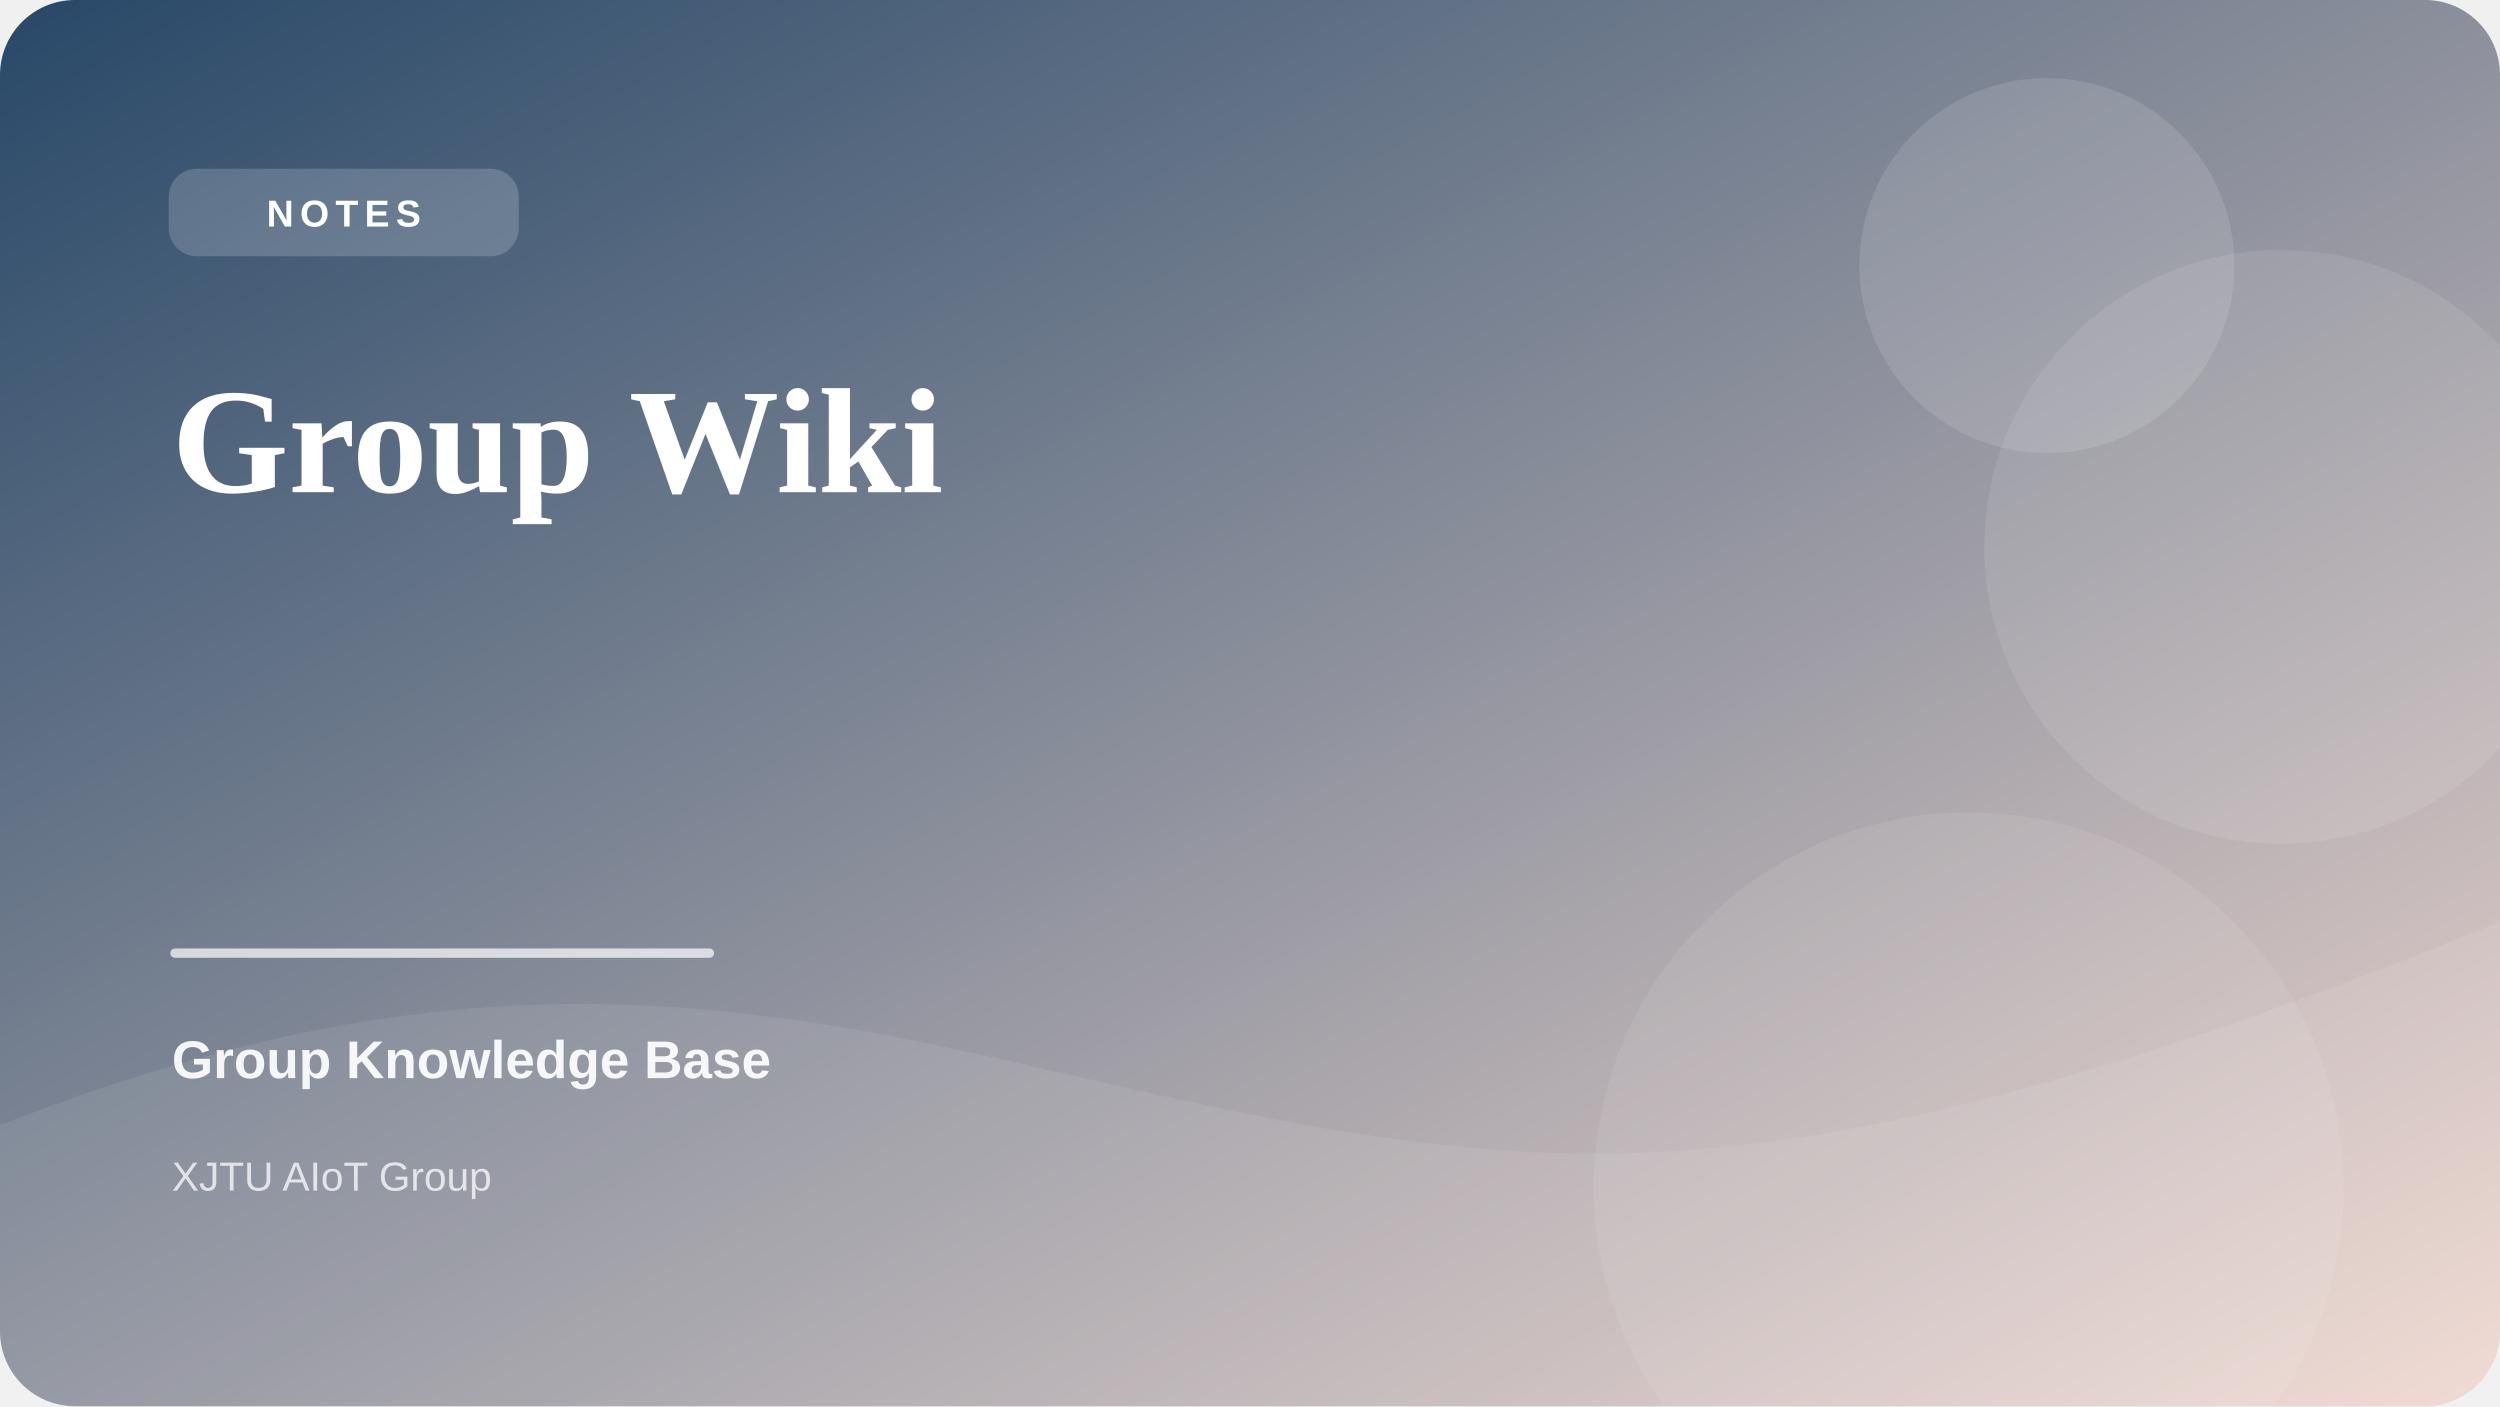
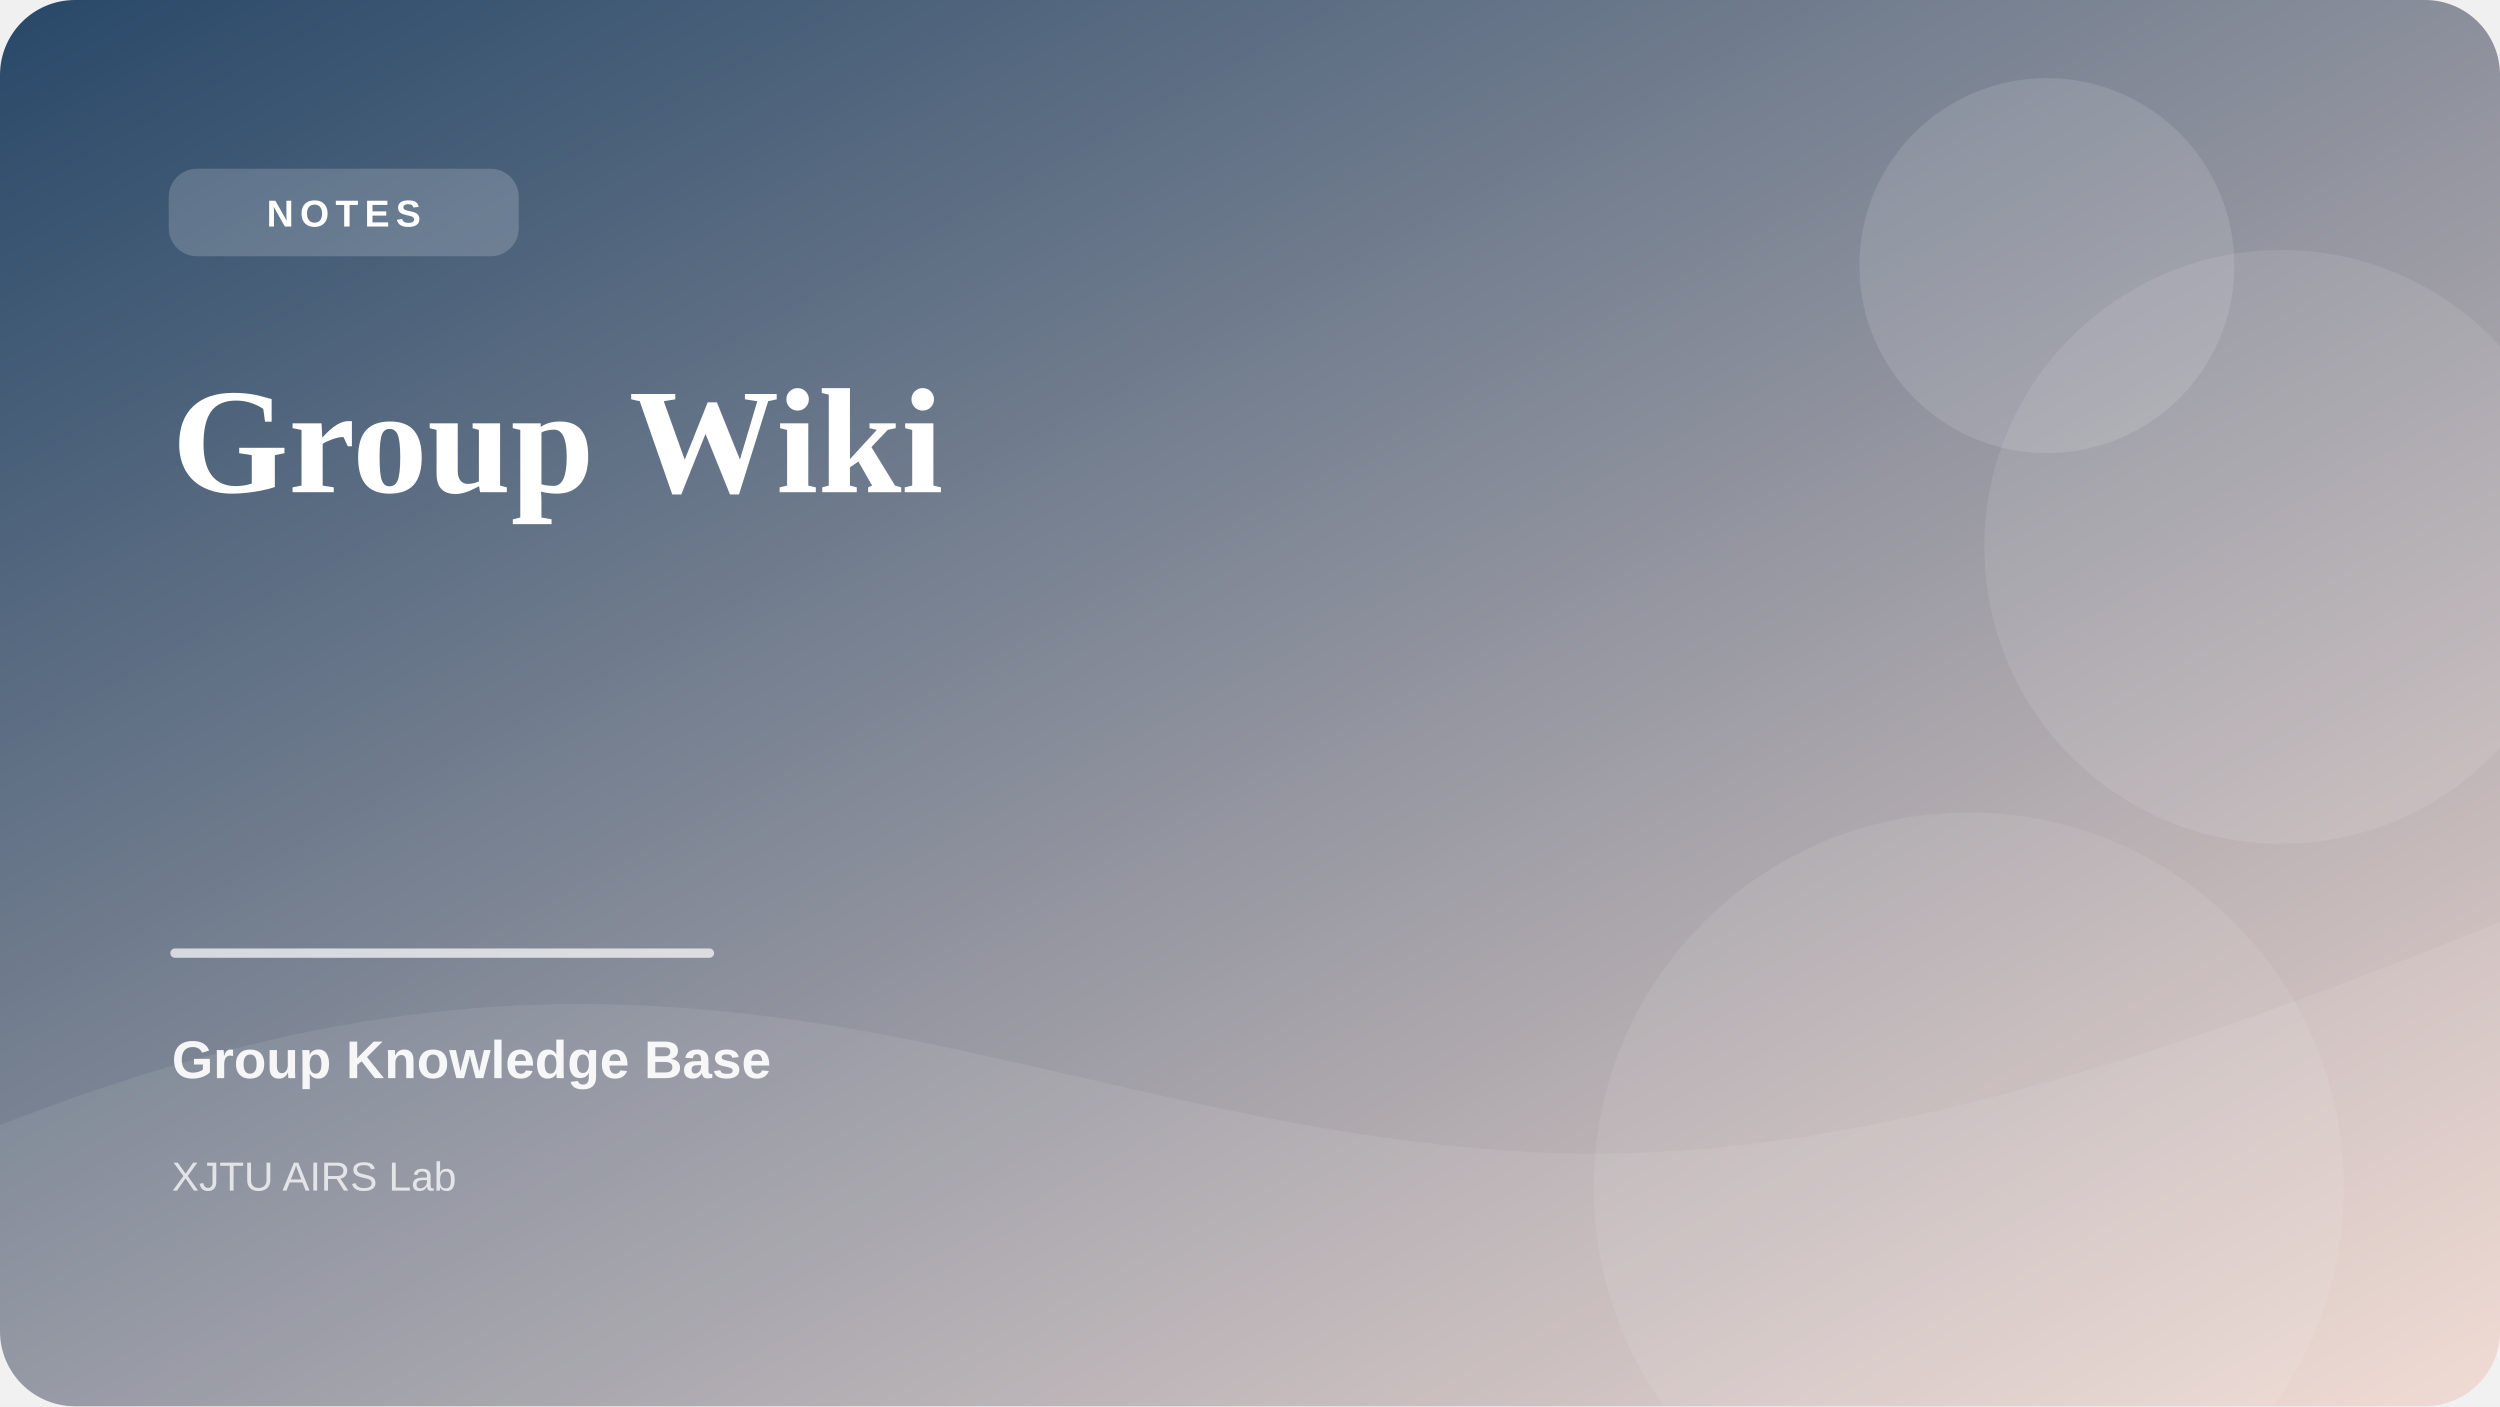
<svg xmlns="http://www.w3.org/2000/svg" viewBox="0 0 1600 900" role="img" aria-label="Group Wiki">
  <defs>
    <linearGradient id="gradient" x1="0%" y1="0%" x2="100%" y2="100%">
      <stop offset="0%" stop-color="#284868" />
      <stop offset="100%" stop-color="#f0d8d0" />
    </linearGradient>
  </defs>
  <rect width="1600" height="900" rx="48" fill="url(#gradient)" />
  <circle cx="1310" cy="170" r="120" fill="rgba(255,255,255,0.12)" />
  <circle cx="1460" cy="350" r="190" fill="rgba(255,255,255,0.09)" />
  <circle cx="1260" cy="760" r="240" fill="rgba(255,255,255,0.08)" />
  <path d="M0 720C180 650 320 632 470 648C625 664 768 718 936 734C1095 750 1266 726 1600 590V900H0Z" fill="rgba(255,255,255,0.08)" />
  <rect x="108" y="108" width="224" height="56" rx="18" fill="rgba(255,255,255,0.18)" />
  <text x="220" y="145" text-anchor="middle" font-family="'Trebuchet MS', 'Segoe UI', Arial, sans-serif" font-size="24" font-weight="700" letter-spacing="4" fill="#ffffff">NOTES</text>
  <text x="110" y="315" font-family="Georgia, 'Times New Roman', serif" font-size="96" font-weight="700" fill="#ffffff">
    <tspan x="110" y="315">Group Wiki</tspan>
  </text>
  <line x1="112" y1="610" x2="454" y2="610" stroke="rgba(255,255,255,0.7)" stroke-width="6" stroke-linecap="round" />
  <text x="110" y="690" font-family="'Trebuchet MS', 'Segoe UI', Arial, sans-serif" font-size="34" font-weight="600" fill="rgba(255,255,255,0.92)">Group Knowledge Base</text>
-   <text x="110" y="762" font-family="Arial, sans-serif" font-size="26" fill="rgba(255,255,255,0.74)">XJTU AIoT Group</text>
+   <text x="110" y="762" font-family="Arial, sans-serif" font-size="26" fill="rgba(255,255,255,0.74)">XJTU AIRS Lab</text>
</svg>
